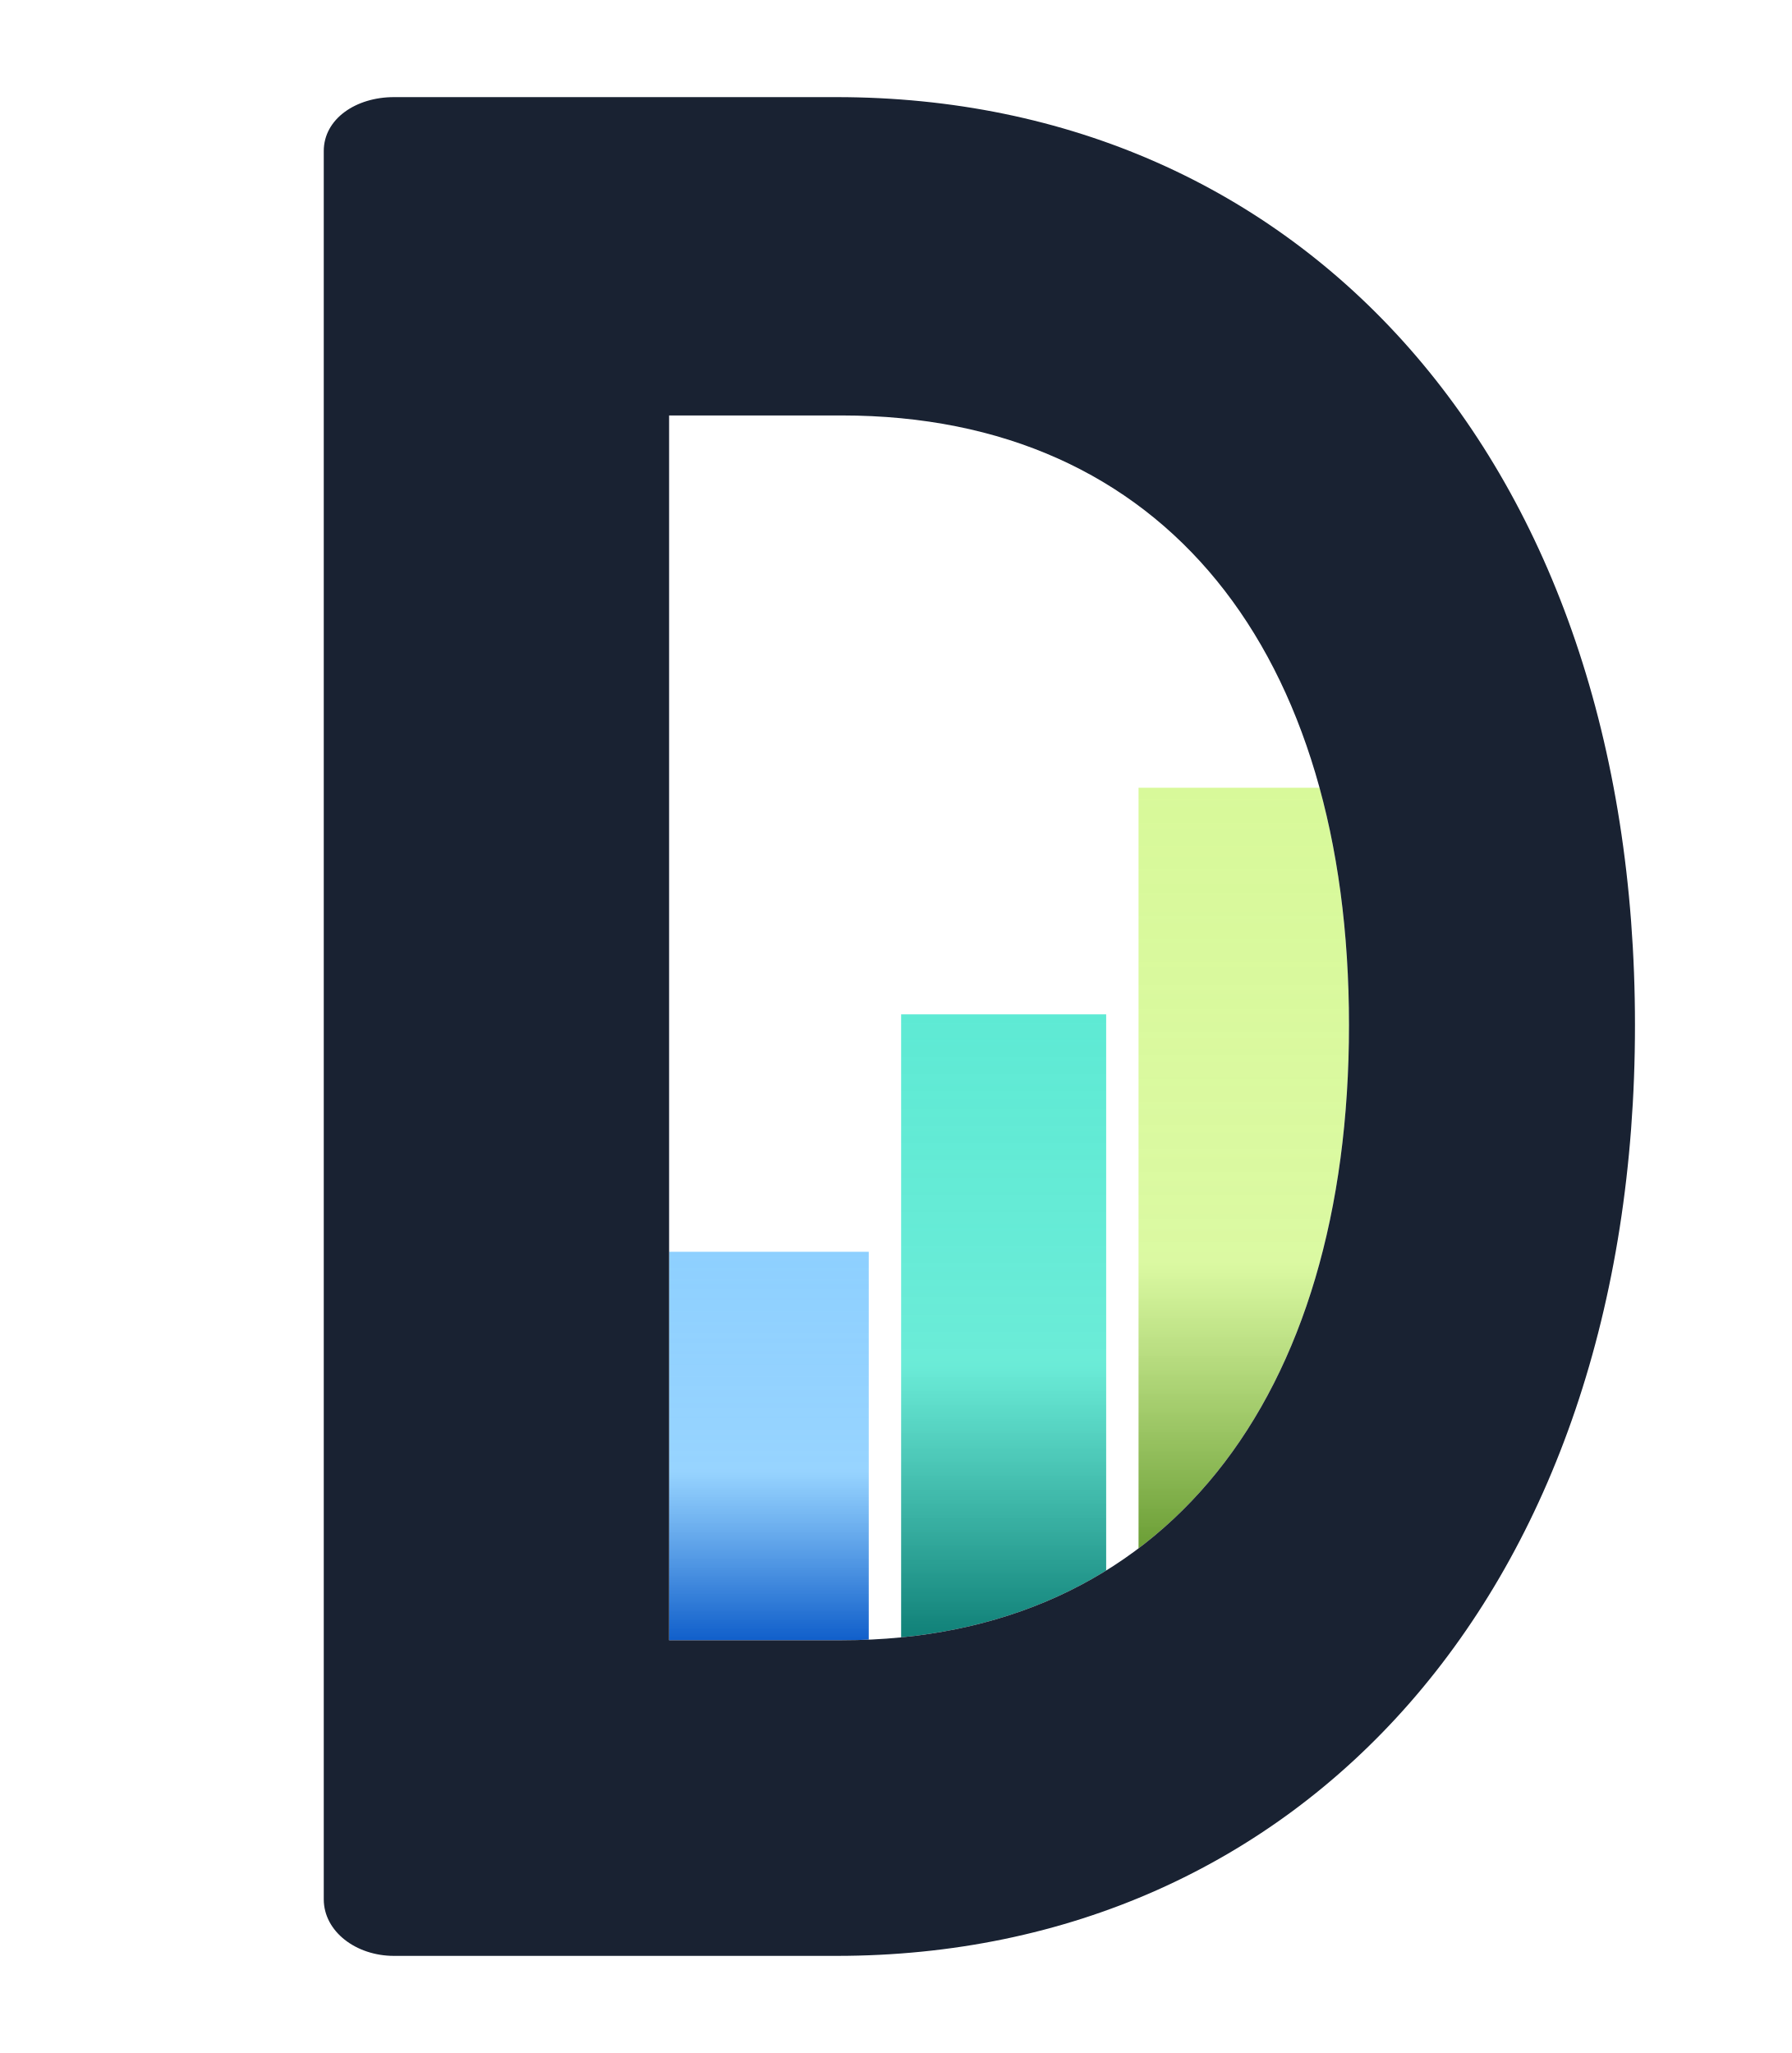
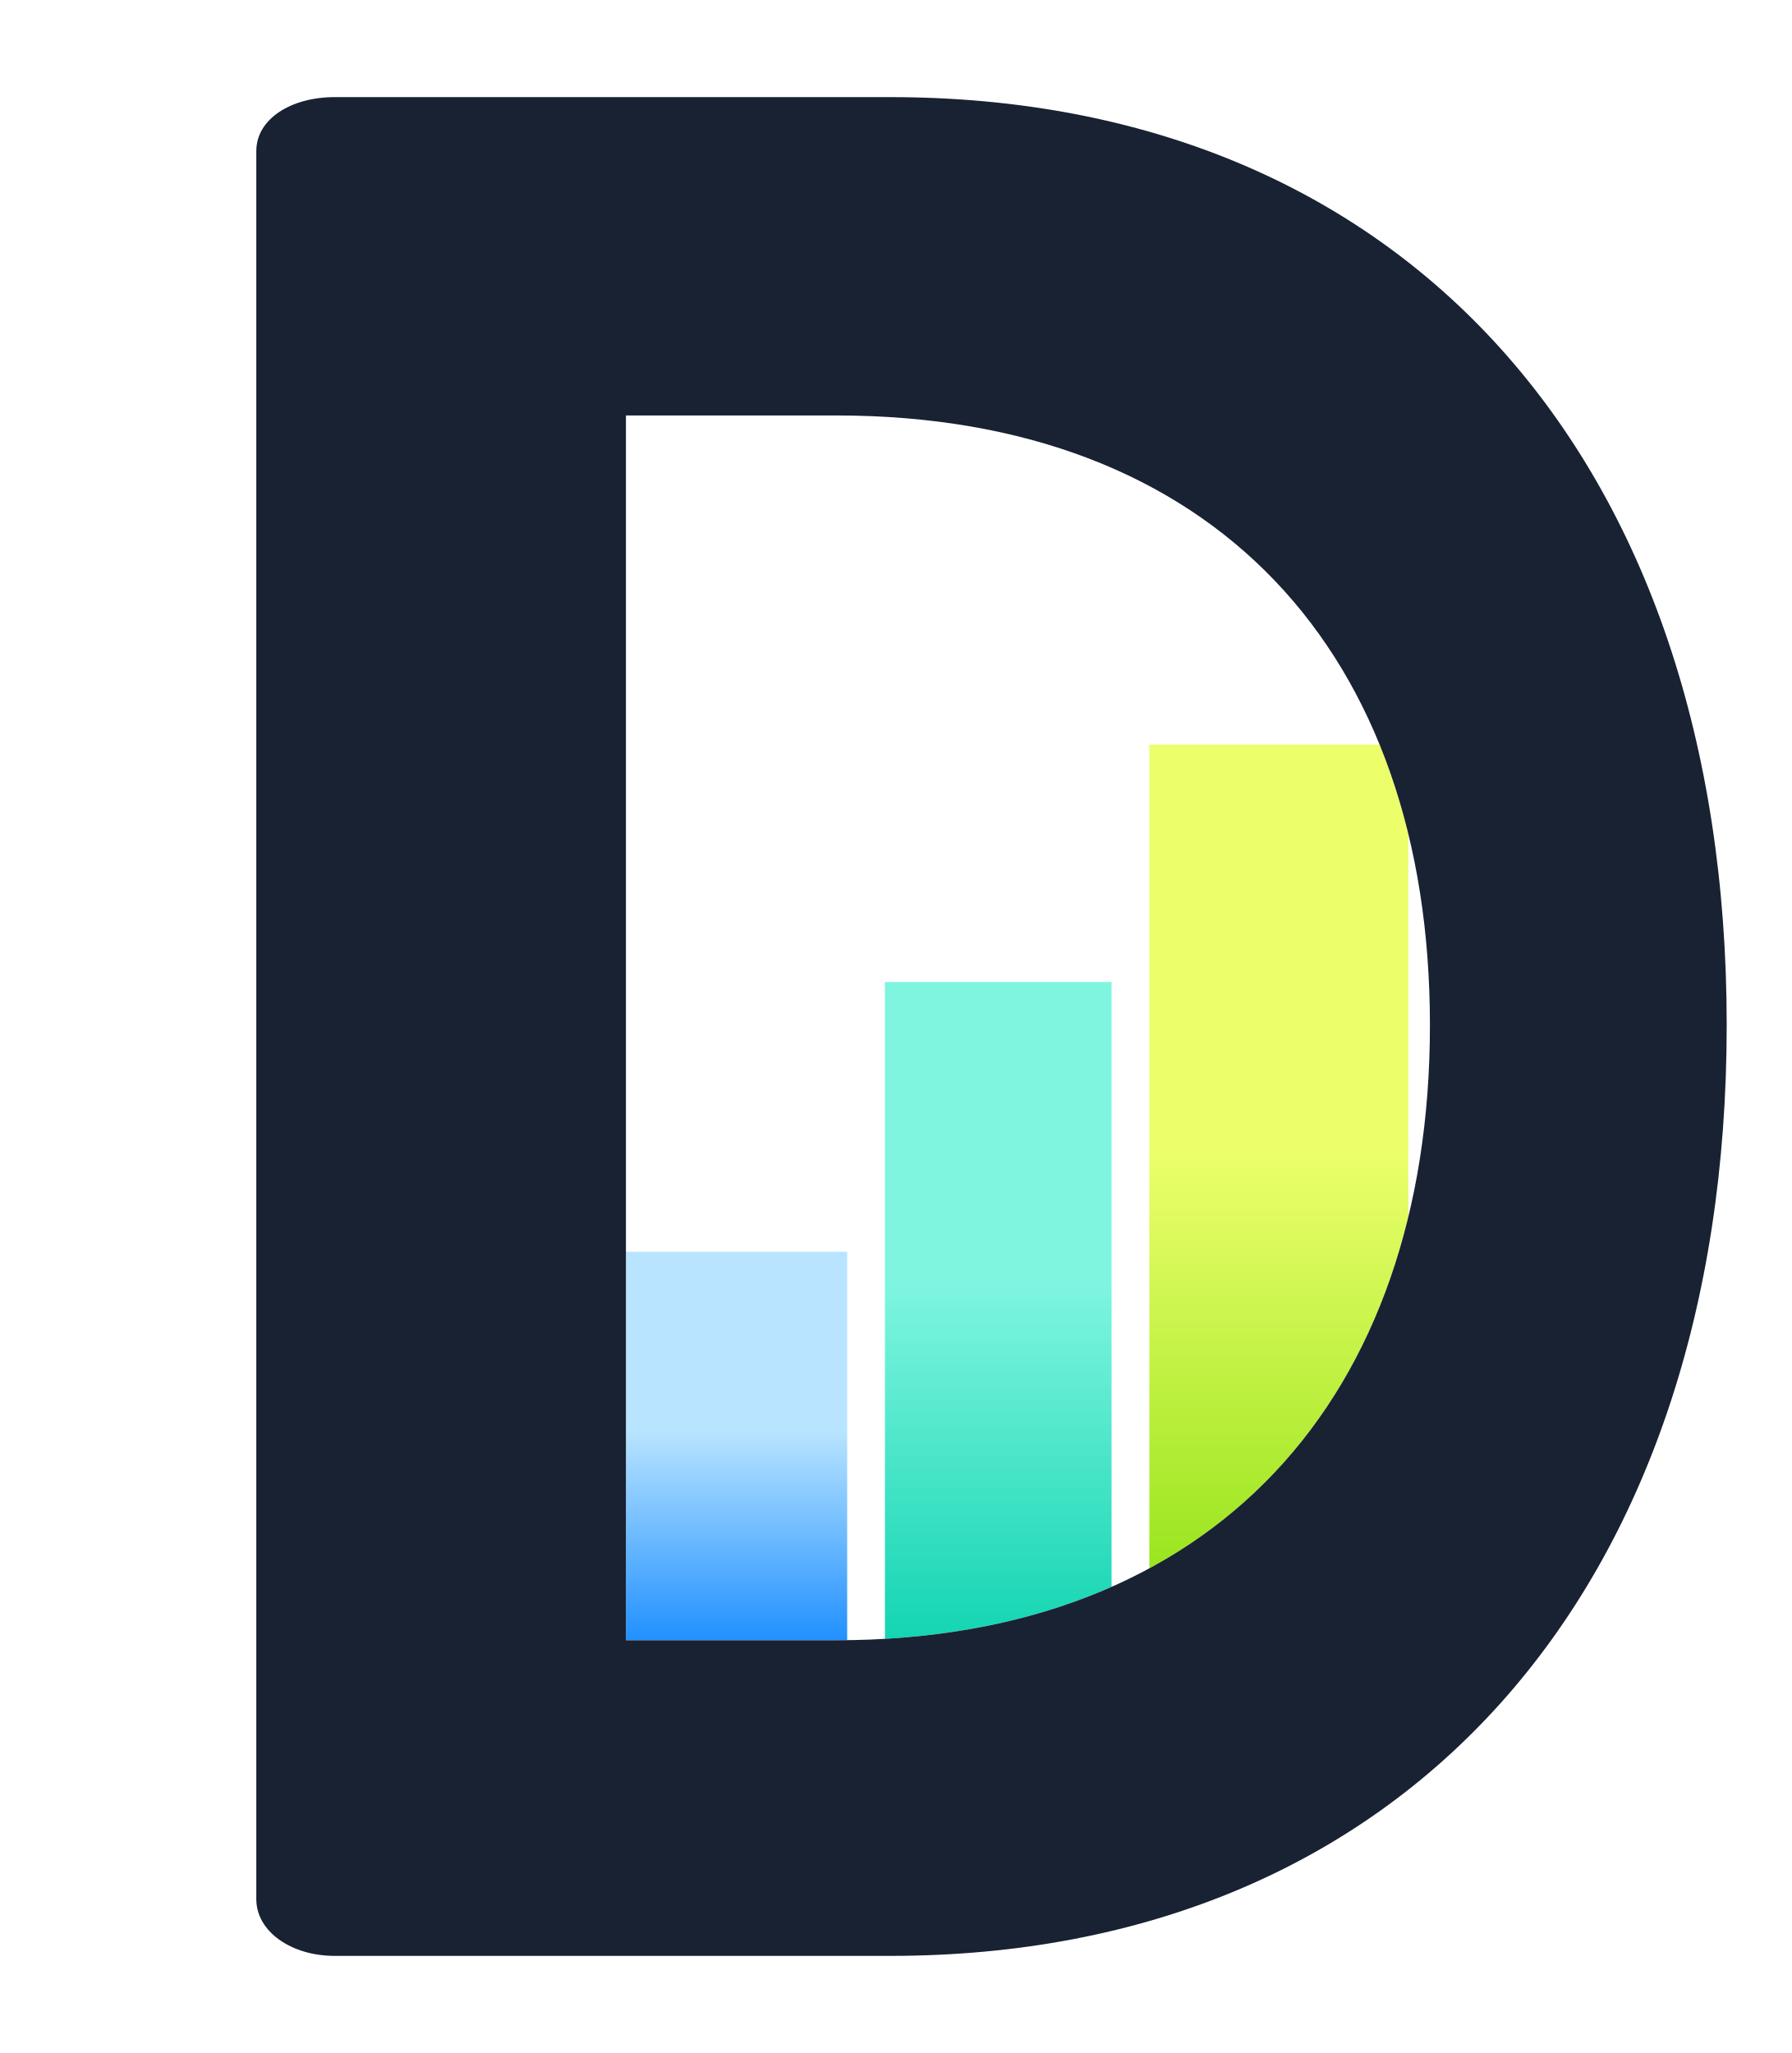
<svg xmlns="http://www.w3.org/2000/svg" class="boot-logo-svg" viewBox="0 0 664 761" fill="none" shape-rendering="geometricPrecision" aria-hidden="true">
  <defs>
-     <linearGradient id="ls-g1" x1="285.0" y1="464" x2="285.0" y2="612" gradientUnits="userSpaceOnUse">
-       <stop offset="0%" stop-color="#8ED0FF" />
-       <stop offset="55%" stop-color="#8ED0FF" stop-opacity="0.92" />
-       <stop offset="100%" stop-color="#0757C7" />
+     <linearGradient id="ls-g1" x1="273.0" y1="464" x2="273.0" y2="612" gradientUnits="userSpaceOnUse">
+       <stop offset="0%" stop-color="#B8E4FF" />
+       <stop offset="45%" stop-color="#B8E4FF" />
+       <stop offset="100%" stop-color="#1A8CFF" />
    </linearGradient>
-     <linearGradient id="ls-g2" x1="372.0" y1="376" x2="372.0" y2="612" gradientUnits="userSpaceOnUse">
-       <stop offset="0%" stop-color="#5EEAD4" />
-       <stop offset="55%" stop-color="#5EEAD4" stop-opacity="0.92" />
-       <stop offset="100%" stop-color="#0B7A72" />
+     <linearGradient id="ls-g2" x1="370.0" y1="364" x2="370.0" y2="612" gradientUnits="userSpaceOnUse">
+       <stop offset="0%" stop-color="#7FF5E0" />
+       <stop offset="45%" stop-color="#7FF5E0" />
+       <stop offset="100%" stop-color="#10D4B0" />
    </linearGradient>
-     <linearGradient id="ls-g3" x1="465.0" y1="292" x2="465.0" y2="612" gradientUnits="userSpaceOnUse">
-       <stop offset="0%" stop-color="#D8F99A" />
-       <stop offset="55%" stop-color="#D8F99A" stop-opacity="0.92" />
-       <stop offset="100%" stop-color="#3F7A0B" />
+     <linearGradient id="ls-g3" x1="474.0" y1="276" x2="474.0" y2="612" gradientUnits="userSpaceOnUse">
+       <stop offset="0%" stop-color="#ECFF6B" />
+       <stop offset="45%" stop-color="#ECFF6B" />
+       <stop offset="100%" stop-color="#8AE010" />
    </linearGradient>
    <clipPath id="ls-hole">
-       <path d="M248 154 H312 C432 154 500 242 500 380 C500 518 432 608 312 608 H248 V154 Z" />
+       <path d="M232 154 H310 C450 154 530 242 530 380 C530 518 450 608 310 608 H232 V154 Z" />
    </clipPath>
  </defs>
  <g class="logo-bars" clip-path="url(#ls-hole)">
    <g class="logo-bar-grow" style="--bar-delay:0.10s">
-       <g transform="translate(285.0 612)">
+       <g transform="translate(273.0 612)">
        <g class="logo-bar-scale">
-           <g transform="translate(-285.0 -612)">
-             <rect class="logo-bar logo-bar-1" x="248" y="464" width="74" height="148" rx="0" ry="0" fill="url(#ls-g1)" />
+           <g transform="translate(-273.0 -612)">
+             <rect class="logo-bar logo-bar-1" x="232" y="464" width="82" height="148" rx="0" ry="0" fill="url(#ls-g1)" />
          </g>
        </g>
      </g>
    </g>
    <g class="logo-bar-grow" style="--bar-delay:0.20s">
-       <g transform="translate(372.0 612)">
+       <g transform="translate(370.0 612)">
        <g class="logo-bar-scale">
-           <g transform="translate(-372.0 -612)">
-             <rect class="logo-bar logo-bar-2" x="334" y="376" width="76" height="236" rx="0" ry="0" fill="url(#ls-g2)" />
+           <g transform="translate(-370.0 -612)">
+             <rect class="logo-bar logo-bar-2" x="328" y="364" width="84" height="248" rx="0" ry="0" fill="url(#ls-g2)" />
          </g>
        </g>
      </g>
    </g>
    <g class="logo-bar-grow" style="--bar-delay:0.30s">
-       <g transform="translate(465.0 612)">
+       <g transform="translate(474.0 612)">
        <g class="logo-bar-scale">
-           <g transform="translate(-465.0 -612)">
-             <rect class="logo-bar logo-bar-3" x="422" y="292" width="86" height="320" rx="0" ry="0" fill="url(#ls-g3)" />
+           <g transform="translate(-474.0 -612)">
+             <rect class="logo-bar logo-bar-3" x="426" y="276" width="96" height="336" rx="0" ry="0" fill="url(#ls-g3)" />
          </g>
        </g>
      </g>
    </g>
  </g>
-   <path class="logo-d" fill="#192232" fill-rule="evenodd" d="M120 56 C120 44 132 36 146 36 H310 C482 36 606 170 606 380 C606 590 482 725 310 725 H146 C132 725 120 716 120 704 V56 Z M248 154 H312 C432 154 500 242 500 380 C500 518 432 608 312 608 H248 V154 Z" />
+   <path class="logo-d" fill="#192232" fill-rule="evenodd" d="M95 56 C95 44 108 36 124 36 H330 C520 36 640 170 640 380 C640 590 520 725 330 725 H124 C108 725 95 716 95 704 V56 Z M232 154 H310 C450 154 530 242 530 380 C530 518 450 608 310 608 H232 V154 Z" />
</svg>
